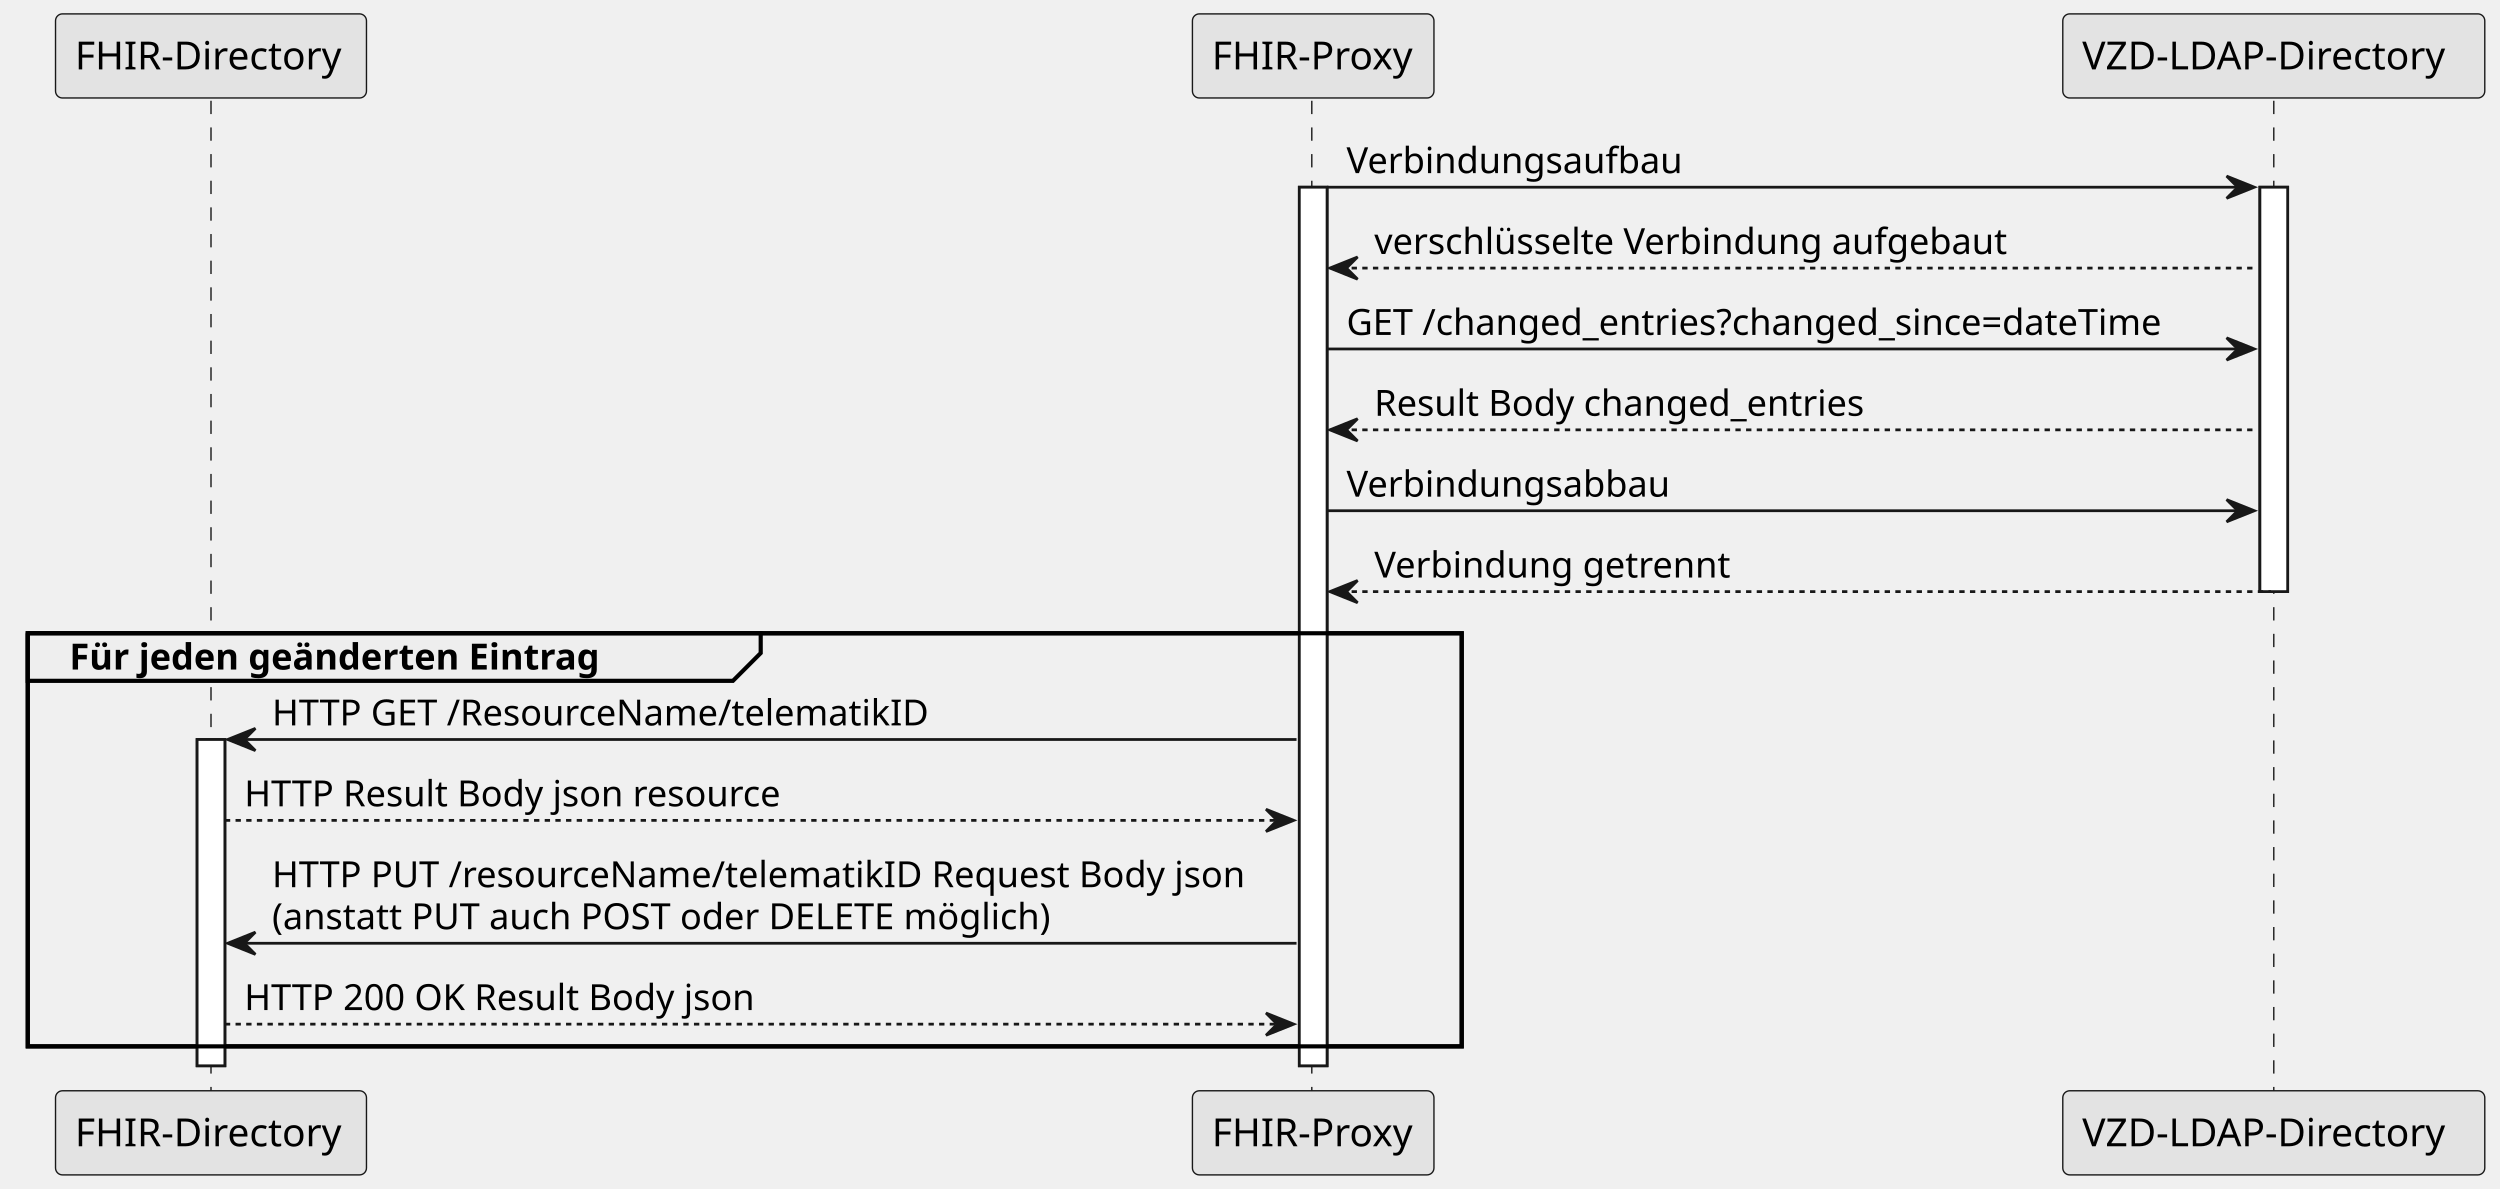
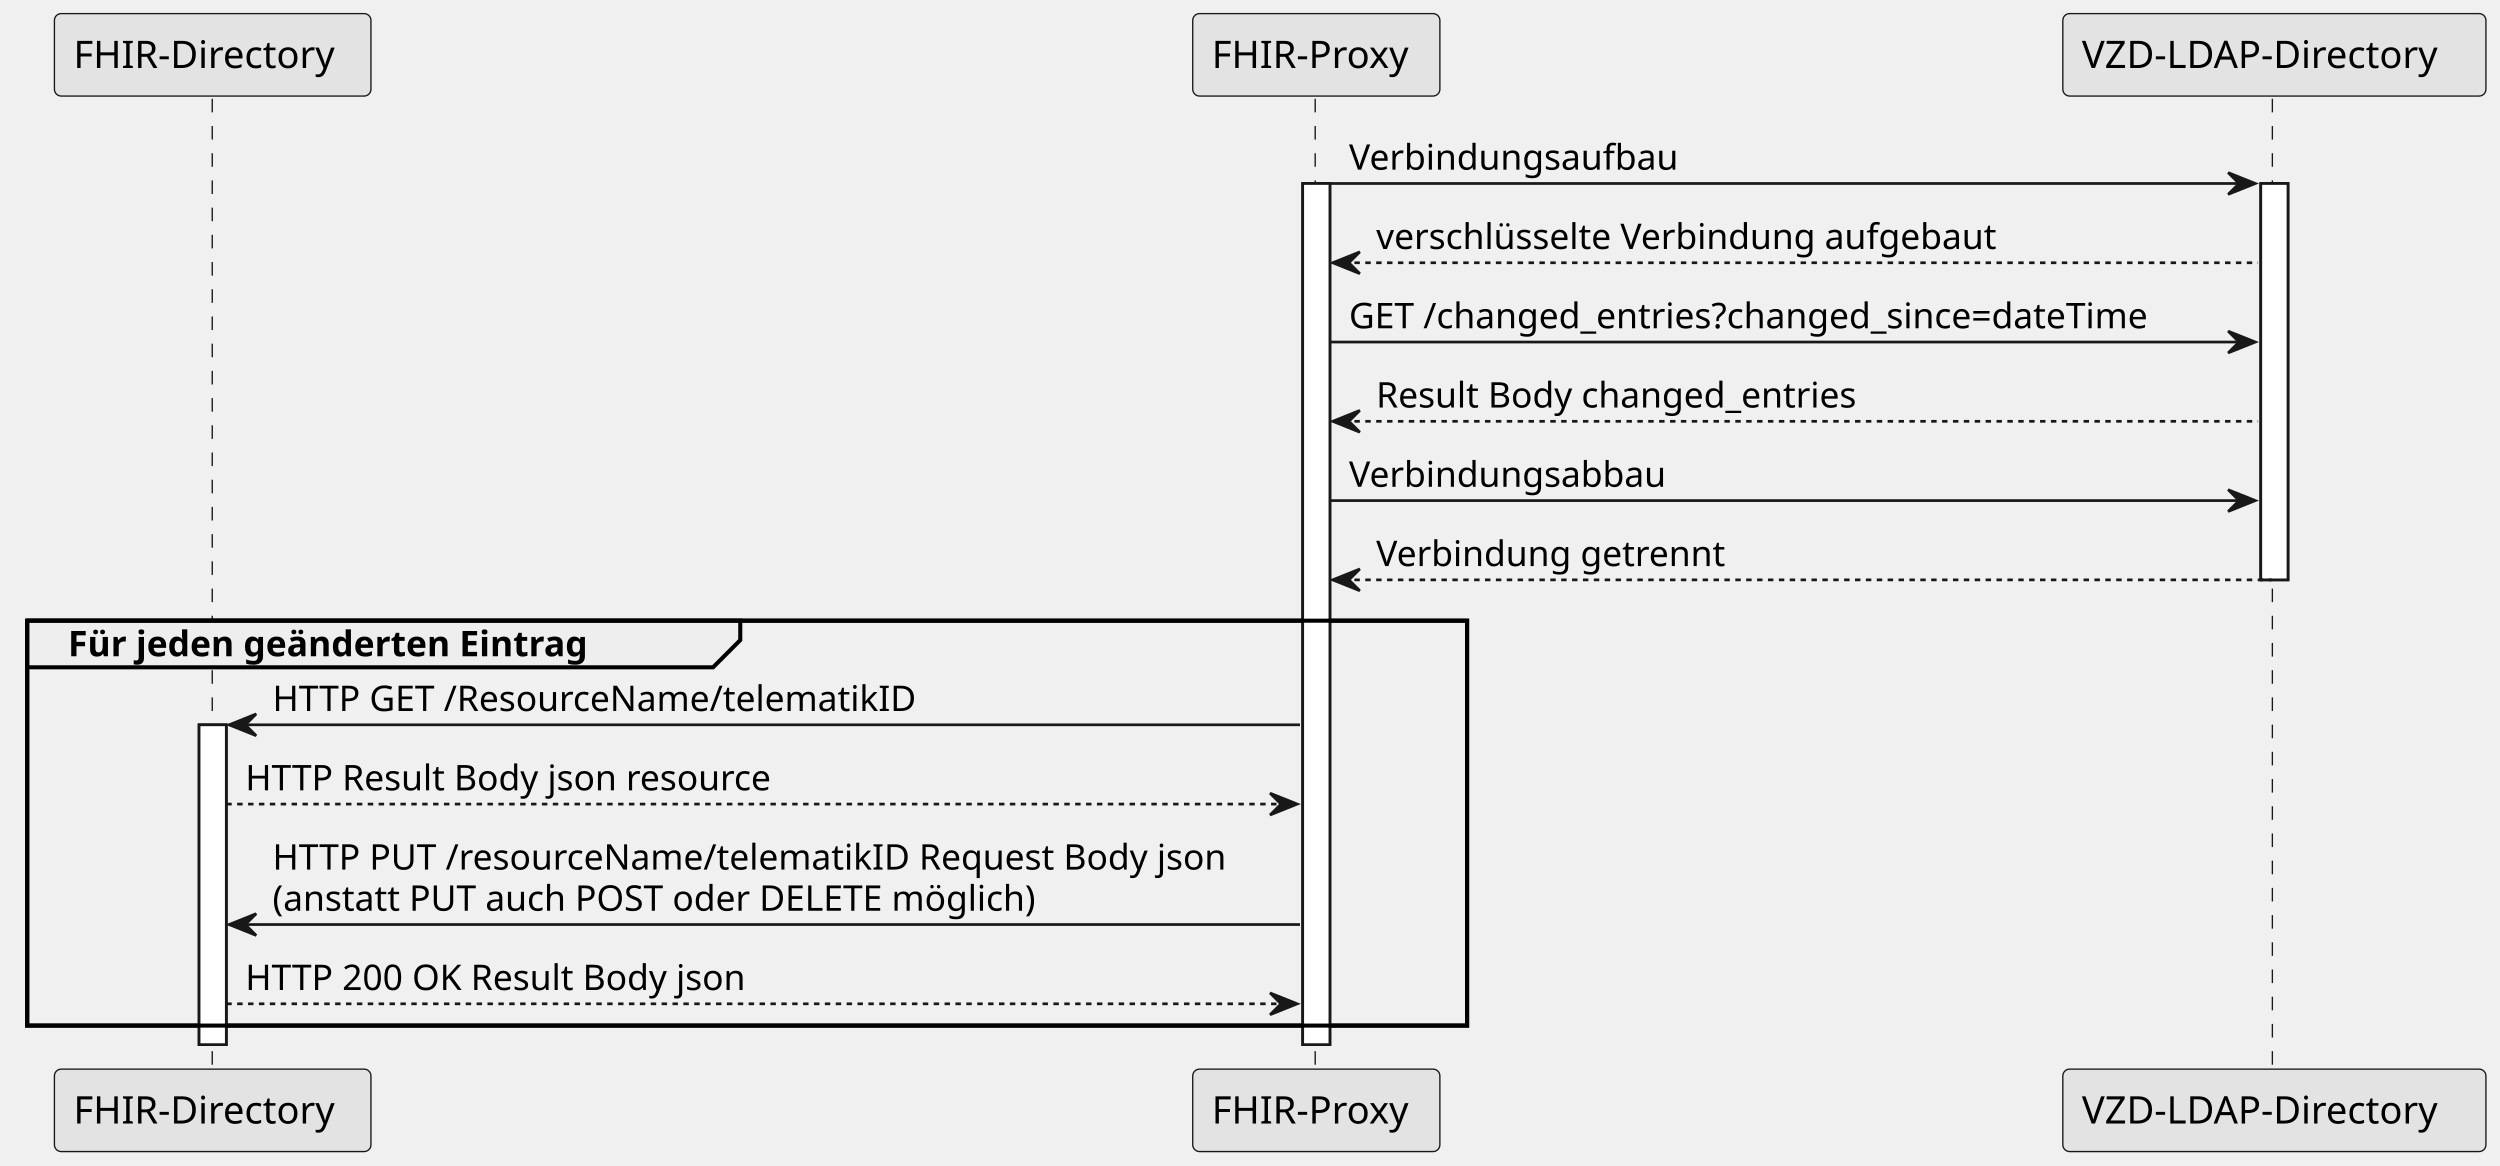
- <svg xmlns="http://www.w3.org/2000/svg" contentStyleType="text/css" height="446.875px" preserveAspectRatio="none" style="width:938px;height:446px;background:#FFFFFF;" version="1.1" viewBox="0 0 938 446" width="938.542px" zoomAndPan="magnify">
+ <svg xmlns="http://www.w3.org/2000/svg" contentStyleType="text/css" data-diagram-type="SEQUENCE" height="446.875px" preserveAspectRatio="none" style="width:957px;height:446px;background:#FFFFFF;" version="1.1" viewBox="0 0 957 446" width="957.292px" zoomAndPan="magnify">
  <defs />
  <g>
-     <rect fill="#FFFFFF" height="122.428" style="stroke:#181818;stroke-width:1.042;" width="10.417" x="73.958" y="277.458" />
-     <rect fill="#FFFFFF" height="329.647" style="stroke:#181818;stroke-width:1.042;" width="10.417" x="487.5" y="70.239" />
-     <rect fill="#FFFFFF" height="151.733" style="stroke:#181818;stroke-width:1.042;" width="10.417" x="847.917" y="70.239" />
-     <rect fill="none" height="154.997" style="stroke:#000000;stroke-width:1.562;" width="538.021" x="10.417" y="237.598" />
-     <line style="stroke:#181818;stroke-width:0.521;stroke-dasharray:5.0,5.0;" x1="79.167" x2="79.167" y1="37.809" y2="410.303" />
-     <line style="stroke:#181818;stroke-width:0.521;stroke-dasharray:5.0,5.0;" x1="492.188" x2="492.188" y1="37.809" y2="410.303" />
-     <line style="stroke:#181818;stroke-width:0.521;stroke-dasharray:5.0,5.0;" x1="853.125" x2="853.125" y1="37.809" y2="410.303" />
-     <rect fill="#E3E3E3" height="31.559" rx="2.604" ry="2.604" style="stroke:#181818;stroke-width:0.521;" width="116.667" x="20.833" y="5.208" />
-     <text fill="#000000" font-family="sans-serif" font-size="14.583" lengthAdjust="spacing" textLength="102.083" x="28.125" y="26.037">FHIR-Directory</text>
-     <rect fill="#E3E3E3" height="31.559" rx="2.604" ry="2.604" style="stroke:#181818;stroke-width:0.521;" width="116.667" x="20.833" y="409.261" />
-     <text fill="#000000" font-family="sans-serif" font-size="14.583" lengthAdjust="spacing" textLength="102.083" x="28.125" y="430.089">FHIR-Directory</text>
-     <rect fill="#E3E3E3" height="31.559" rx="2.604" ry="2.604" style="stroke:#181818;stroke-width:0.521;" width="90.625" x="447.396" y="5.208" />
-     <text fill="#000000" font-family="sans-serif" font-size="14.583" lengthAdjust="spacing" textLength="76.042" x="454.688" y="26.037">FHIR-Proxy</text>
-     <rect fill="#E3E3E3" height="31.559" rx="2.604" ry="2.604" style="stroke:#181818;stroke-width:0.521;" width="90.625" x="447.396" y="409.261" />
-     <text fill="#000000" font-family="sans-serif" font-size="14.583" lengthAdjust="spacing" textLength="76.042" x="454.688" y="430.089">FHIR-Proxy</text>
-     <rect fill="#E3E3E3" height="31.559" rx="2.604" ry="2.604" style="stroke:#181818;stroke-width:0.521;" width="158.333" x="773.958" y="5.208" />
-     <text fill="#000000" font-family="sans-serif" font-size="14.583" lengthAdjust="spacing" textLength="143.75" x="781.25" y="26.037">VZD-LDAP-Directory</text>
-     <rect fill="#E3E3E3" height="31.559" rx="2.604" ry="2.604" style="stroke:#181818;stroke-width:0.521;" width="158.333" x="773.958" y="409.261" />
-     <text fill="#000000" font-family="sans-serif" font-size="14.583" lengthAdjust="spacing" textLength="143.75" x="781.25" y="430.089">VZD-LDAP-Directory</text>
-     <rect fill="#FFFFFF" height="122.428" style="stroke:#181818;stroke-width:1.042;" width="10.417" x="73.958" y="277.458" />
-     <rect fill="#FFFFFF" height="329.647" style="stroke:#181818;stroke-width:1.042;" width="10.417" x="487.5" y="70.239" />
-     <rect fill="#FFFFFF" height="151.733" style="stroke:#181818;stroke-width:1.042;" width="10.417" x="847.917" y="70.239" />
-     <polygon fill="#181818" points="835.417,66.073,845.833,70.239,835.417,74.406,839.583,70.239" style="stroke:#181818;stroke-width:1.042;" />
-     <line style="stroke:#181818;stroke-width:1.042;" x1="497.917" x2="841.667" y1="70.239" y2="70.239" />
-     <text fill="#000000" font-family="sans-serif" font-size="13.542" lengthAdjust="spacing" textLength="129.167" x="505.208" y="64.962">Verbindungsaufbau</text>
-     <polygon fill="#181818" points="509.375,96.419,498.958,100.586,509.375,104.753,505.208,100.586" style="stroke:#181818;stroke-width:1.042;" />
-     <line style="stroke:#181818;stroke-width:1.042;stroke-dasharray:2.0,2.0;" x1="503.125" x2="846.875" y1="100.586" y2="100.586" />
-     <text fill="#000000" font-family="sans-serif" font-size="13.542" lengthAdjust="spacing" textLength="246.875" x="515.625" y="95.309">verschlüsselte Verbindung aufgebaut</text>
-     <polygon fill="#181818" points="835.417,126.766,845.833,130.933,835.417,135.099,839.583,130.933" style="stroke:#181818;stroke-width:1.042;" />
-     <line style="stroke:#181818;stroke-width:1.042;" x1="497.917" x2="841.667" y1="130.933" y2="130.933" />
-     <text fill="#000000" font-family="sans-serif" font-size="13.542" lengthAdjust="spacing" textLength="325" x="505.208" y="125.656">GET /changed_entries?changed_since=dateTime</text>
-     <polygon fill="#181818" points="509.375,157.113,498.958,161.279,509.375,165.446,505.208,161.279" style="stroke:#181818;stroke-width:1.042;" />
-     <line style="stroke:#181818;stroke-width:1.042;stroke-dasharray:2.0,2.0;" x1="503.125" x2="846.875" y1="161.279" y2="161.279" />
-     <text fill="#000000" font-family="sans-serif" font-size="13.542" lengthAdjust="spacing" textLength="192.708" x="515.625" y="156.002">Result Body changed_entries</text>
-     <polygon fill="#181818" points="835.417,187.459,845.833,191.626,835.417,195.793,839.583,191.626" style="stroke:#181818;stroke-width:1.042;" />
-     <line style="stroke:#181818;stroke-width:1.042;" x1="497.917" x2="841.667" y1="191.626" y2="191.626" />
-     <text fill="#000000" font-family="sans-serif" font-size="13.542" lengthAdjust="spacing" textLength="125" x="505.208" y="186.349">Verbindungsabbau</text>
-     <polygon fill="#181818" points="509.375,217.806,498.958,221.973,509.375,226.139,505.208,221.973" style="stroke:#181818;stroke-width:1.042;" />
-     <line style="stroke:#181818;stroke-width:1.042;stroke-dasharray:2.0,2.0;" x1="503.125" x2="852.083" y1="221.973" y2="221.973" />
-     <text fill="#000000" font-family="sans-serif" font-size="13.542" lengthAdjust="spacing" textLength="137.5" x="515.625" y="216.696">Verbindung getrennt</text>
-     <path d="M10.417,237.598 L285.417,237.598 L285.417,245.028 L275,255.444 L10.417,255.444 L10.417,237.598 " fill="#EEEEEE" style="stroke:#000000;stroke-width:1.562;" />
-     <rect fill="none" height="154.997" style="stroke:#000000;stroke-width:1.562;" width="538.021" x="10.417" y="237.598" />
-     <text fill="#000000" font-family="sans-serif" font-size="13.542" font-weight="bold" lengthAdjust="spacing" textLength="228.125" x="26.042" y="251.209">Für jeden geänderten Eintrag</text>
-     <polygon fill="#181818" points="95.833,273.291,85.417,277.458,95.833,281.624,91.667,277.458" style="stroke:#181818;stroke-width:1.042;" />
-     <line style="stroke:#181818;stroke-width:1.042;" x1="89.583" x2="486.458" y1="277.458" y2="277.458" />
-     <text fill="#000000" font-family="sans-serif" font-size="13.542" lengthAdjust="spacing" textLength="254.167" x="102.083" y="272.181">HTTP GET /ResourceName/telematikID</text>
-     <polygon fill="#181818" points="475,303.638,485.417,307.804,475,311.971,479.167,307.804" style="stroke:#181818;stroke-width:1.042;" />
-     <line style="stroke:#181818;stroke-width:1.042;stroke-dasharray:2.0,2.0;" x1="84.375" x2="481.25" y1="307.804" y2="307.804" />
-     <text fill="#000000" font-family="sans-serif" font-size="13.542" lengthAdjust="spacing" textLength="209.375" x="91.667" y="302.527">HTTP Result Body json resource</text>
-     <polygon fill="#181818" points="95.833,349.748,85.417,353.914,95.833,358.081,91.667,353.914" style="stroke:#181818;stroke-width:1.042;" />
-     <line style="stroke:#181818;stroke-width:1.042;" x1="89.583" x2="486.458" y1="353.914" y2="353.914" />
-     <text fill="#000000" font-family="sans-serif" font-size="13.542" lengthAdjust="spacing" textLength="378.125" x="102.083" y="332.874">HTTP PUT /resourceName/telematikID Request Body json</text>
-     <text fill="#000000" font-family="sans-serif" font-size="13.542" lengthAdjust="spacing" textLength="309.375" x="102.083" y="348.637">(anstatt PUT auch POST oder DELETE möglich)</text>
-     <polygon fill="#181818" points="475,380.094,485.417,384.261,475,388.428,479.167,384.261" style="stroke:#181818;stroke-width:1.042;" />
-     <line style="stroke:#181818;stroke-width:1.042;stroke-dasharray:2.0,2.0;" x1="84.375" x2="481.25" y1="384.261" y2="384.261" />
-     <text fill="#000000" font-family="sans-serif" font-size="13.542" lengthAdjust="spacing" textLength="198.958" x="91.667" y="378.984">HTTP 200 OK Result Body json</text>
+     <g>
+       <rect fill="#FFFFFF" height="122.428" style="stroke:#181818;stroke-width:1.042;" width="10.417" x="76.209" y="277.458" />
+     </g>
+     <g>
+       <rect fill="#FFFFFF" height="329.647" style="stroke:#181818;stroke-width:1.042;" width="10.417" x="498.673" y="70.239" />
+     </g>
+     <g>
+       <rect fill="#FFFFFF" height="151.733" style="stroke:#181818;stroke-width:1.042;" width="10.417" x="865.425" y="70.239" />
+     </g>
+     <rect fill="none" height="154.997" style="stroke:#000000;stroke-width:1.562;" width="551.185" x="10.417" y="237.598" />
+     <g>
+       <rect fill="#000000" fill-opacity="0" height="372.493" width="8.333" x="77.25" y="37.809" />
+       <line style="stroke:#181818;stroke-width:0.521;stroke-dasharray:5.208,5.208;" x1="81.25" x2="81.25" y1="37.809" y2="410.303" />
+     </g>
+     <g>
+       <rect fill="#000000" fill-opacity="0" height="372.493" width="8.333" x="499.715" y="37.809" />
+       <line style="stroke:#181818;stroke-width:0.521;stroke-dasharray:5.208,5.208;" x1="503.454" x2="503.454" y1="37.809" y2="410.303" />
+     </g>
+     <g>
+       <rect fill="#000000" fill-opacity="0" height="372.493" width="8.333" x="866.466" y="37.809" />
+       <line style="stroke:#181818;stroke-width:0.521;stroke-dasharray:5.208,5.208;" x1="869.86" x2="869.86" y1="37.809" y2="410.303" />
+     </g>
+     <g class="participant participant-head" data-participant="fd">
+       <rect fill="#E3E3E3" height="31.559" rx="2.604" ry="2.604" style="stroke:#181818;stroke-width:0.521;" width="121.167" x="20.833" y="5.208" />
+       <text fill="#000000" font-family="sans-serif" font-size="14.583" lengthAdjust="spacing" textLength="106.584" x="28.125" y="26.037">FHIR-Directory</text>
+     </g>
+     <g class="participant participant-tail" data-participant="fd">
+       <rect fill="#E3E3E3" height="31.559" rx="2.604" ry="2.604" style="stroke:#181818;stroke-width:0.521;" width="121.167" x="20.833" y="409.261" />
+       <text fill="#000000" font-family="sans-serif" font-size="14.583" lengthAdjust="spacing" textLength="106.584" x="28.125" y="430.089">FHIR-Directory</text>
+     </g>
+     <g class="participant participant-head" data-participant="fp">
+       <rect fill="#E3E3E3" height="31.559" rx="2.604" ry="2.604" style="stroke:#181818;stroke-width:0.521;" width="94.606" x="456.579" y="5.208" />
+       <text fill="#000000" font-family="sans-serif" font-size="14.583" lengthAdjust="spacing" textLength="80.023" x="463.87" y="26.037">FHIR-Proxy</text>
+     </g>
+     <g class="participant participant-tail" data-participant="fp">
+       <rect fill="#E3E3E3" height="31.559" rx="2.604" ry="2.604" style="stroke:#181818;stroke-width:0.521;" width="94.606" x="456.579" y="409.261" />
+       <text fill="#000000" font-family="sans-serif" font-size="14.583" lengthAdjust="spacing" textLength="80.023" x="463.87" y="430.089">FHIR-Proxy</text>
+     </g>
+     <g class="participant participant-head" data-participant="ld">
+       <rect fill="#E3E3E3" height="31.559" rx="2.604" ry="2.604" style="stroke:#181818;stroke-width:0.521;" width="161.962" x="789.652" y="5.208" />
+       <text fill="#000000" font-family="sans-serif" font-size="14.583" lengthAdjust="spacing" textLength="147.379" x="796.944" y="26.037">VZD-LDAP-Directory</text>
+     </g>
+     <g class="participant participant-tail" data-participant="ld">
+       <rect fill="#E3E3E3" height="31.559" rx="2.604" ry="2.604" style="stroke:#181818;stroke-width:0.521;" width="161.962" x="789.652" y="409.261" />
+       <text fill="#000000" font-family="sans-serif" font-size="14.583" lengthAdjust="spacing" textLength="147.379" x="796.944" y="430.089">VZD-LDAP-Directory</text>
+     </g>
+     <g>
+       <rect fill="#FFFFFF" height="122.428" style="stroke:#181818;stroke-width:1.042;" width="10.417" x="76.209" y="277.458" />
+     </g>
+     <g>
+       <rect fill="#FFFFFF" height="329.647" style="stroke:#181818;stroke-width:1.042;" width="10.417" x="498.673" y="70.239" />
+     </g>
+     <g>
+       <rect fill="#FFFFFF" height="151.733" style="stroke:#181818;stroke-width:1.042;" width="10.417" x="865.425" y="70.239" />
+     </g>
+     <g class="message" data-participant-1="fp" data-participant-2="ld">
+       <polygon fill="#181818" points="852.925,66.073,863.341,70.239,852.925,74.406,857.091,70.239" style="stroke:#181818;stroke-width:1.042;" />
+       <line style="stroke:#181818;stroke-width:1.042;" x1="509.09" x2="859.175" y1="70.239" y2="70.239" />
+       <text fill="#000000" font-family="sans-serif" font-size="13.542" lengthAdjust="spacing" textLength="132.64" x="516.382" y="64.962">Verbindungsaufbau</text>
+     </g>
+     <g class="message" data-participant-1="ld" data-participant-2="fp">
+       <polygon fill="#181818" points="520.548,96.419,510.132,100.586,520.548,104.753,516.382,100.586" style="stroke:#181818;stroke-width:1.042;" />
+       <line style="stroke:#181818;stroke-width:1.042;stroke-dasharray:2.083,2.083;" x1="514.298" x2="864.383" y1="100.586" y2="100.586" />
+       <text fill="#000000" font-family="sans-serif" font-size="13.542" lengthAdjust="spacing" textLength="253.615" x="526.798" y="95.309">verschlüsselte Verbindung aufgebaut</text>
+     </g>
+     <g class="message" data-participant-1="fp" data-participant-2="ld">
+       <polygon fill="#181818" points="852.925,126.766,863.341,130.933,852.925,135.099,857.091,130.933" style="stroke:#181818;stroke-width:1.042;" />
+       <line style="stroke:#181818;stroke-width:1.042;" x1="509.09" x2="859.175" y1="130.933" y2="130.933" />
+       <text fill="#000000" font-family="sans-serif" font-size="13.542" lengthAdjust="spacing" textLength="331.334" x="516.382" y="125.656">GET /changed_entries?changed_since=dateTime</text>
+     </g>
+     <g class="message" data-participant-1="ld" data-participant-2="fp">
+       <polygon fill="#181818" points="520.548,157.113,510.132,161.279,520.548,165.446,516.382,161.279" style="stroke:#181818;stroke-width:1.042;" />
+       <line style="stroke:#181818;stroke-width:1.042;stroke-dasharray:2.083,2.083;" x1="514.298" x2="864.383" y1="161.279" y2="161.279" />
+       <text fill="#000000" font-family="sans-serif" font-size="13.542" lengthAdjust="spacing" textLength="197.386" x="526.798" y="156.002">Result Body changed_entries</text>
+     </g>
+     <g class="message" data-participant-1="fp" data-participant-2="ld">
+       <polygon fill="#181818" points="852.925,187.459,863.341,191.626,852.925,195.793,857.091,191.626" style="stroke:#181818;stroke-width:1.042;" />
+       <line style="stroke:#181818;stroke-width:1.042;" x1="509.09" x2="859.175" y1="191.626" y2="191.626" />
+       <text fill="#000000" font-family="sans-serif" font-size="13.542" lengthAdjust="spacing" textLength="127.885" x="516.382" y="186.349">Verbindungsabbau</text>
+     </g>
+     <g class="message" data-participant-1="ld" data-participant-2="fp">
+       <polygon fill="#181818" points="520.548,217.806,510.132,221.973,520.548,226.139,516.382,221.973" style="stroke:#181818;stroke-width:1.042;" />
+       <line style="stroke:#181818;stroke-width:1.042;stroke-dasharray:2.083,2.083;" x1="514.298" x2="869.591" y1="221.973" y2="221.973" />
+       <text fill="#000000" font-family="sans-serif" font-size="13.542" lengthAdjust="spacing" textLength="141.374" x="526.798" y="216.696">Verbindung getrennt</text>
+     </g>
+     <path d="M10.417,237.598 L283.374,237.598 L283.374,245.028 L272.957,255.444 L10.417,255.444 L10.417,237.598" fill="#EEEEEE" style="stroke:#000000;stroke-width:1.562;" />
+     <rect fill="none" height="154.997" style="stroke:#000000;stroke-width:1.562;" width="551.185" x="10.417" y="237.598" />
+     <text fill="#000000" font-family="sans-serif" font-size="13.542" font-weight="bold" lengthAdjust="spacing" textLength="226.082" x="26.042" y="251.209">Für jeden geänderten Eintrag</text>
+     <g class="message" data-participant-1="fp" data-participant-2="fd">
+       <polygon fill="#181818" points="98.084,273.291,87.667,277.458,98.084,281.624,93.917,277.458" style="stroke:#181818;stroke-width:1.042;" />
+       <line style="stroke:#181818;stroke-width:1.042;" x1="91.834" x2="497.632" y1="277.458" y2="277.458" />
+       <text fill="#000000" font-family="sans-serif" font-size="13.542" lengthAdjust="spacing" textLength="261.464" x="104.334" y="272.181">HTTP GET /ResourceName/telematikID</text>
+     </g>
+     <g class="message" data-participant-1="fd" data-participant-2="fp">
+       <polygon fill="#181818" points="486.173,303.638,496.59,307.804,486.173,311.971,490.34,307.804" style="stroke:#181818;stroke-width:1.042;" />
+       <line style="stroke:#181818;stroke-width:1.042;stroke-dasharray:2.083,2.083;" x1="86.625" x2="492.423" y1="307.804" y2="307.804" />
+       <text fill="#000000" font-family="sans-serif" font-size="13.542" lengthAdjust="spacing" textLength="215.595" x="93.917" y="302.527">HTTP Result Body json resource</text>
+     </g>
+     <g class="message" data-participant-1="fp" data-participant-2="fd">
+       <polygon fill="#181818" points="98.084,349.748,87.667,353.914,98.084,358.081,93.917,353.914" style="stroke:#181818;stroke-width:1.042;" />
+       <line style="stroke:#181818;stroke-width:1.042;" x1="91.834" x2="497.632" y1="353.914" y2="353.914" />
+       <text fill="#000000" font-family="sans-serif" font-size="13.542" lengthAdjust="spacing" textLength="387.048" x="104.334" y="332.874">HTTP PUT /resourceName/telematikID Request Body json</text>
+       <text fill="#000000" font-family="sans-serif" font-size="13.542" lengthAdjust="spacing" textLength="315.822" x="104.334" y="348.637">(anstatt PUT auch POST oder DELETE möglich)</text>
+     </g>
+     <g class="message" data-participant-1="fd" data-participant-2="fp">
+       <polygon fill="#181818" points="486.173,380.094,496.59,384.261,486.173,388.428,490.34,384.261" style="stroke:#181818;stroke-width:1.042;" />
+       <line style="stroke:#181818;stroke-width:1.042;stroke-dasharray:2.083,2.083;" x1="86.625" x2="492.423" y1="384.261" y2="384.261" />
+       <text fill="#000000" font-family="sans-serif" font-size="13.542" lengthAdjust="spacing" textLength="206.12" x="93.917" y="378.984">HTTP 200 OK Result Body json</text>
+     </g>
  </g>
</svg>
